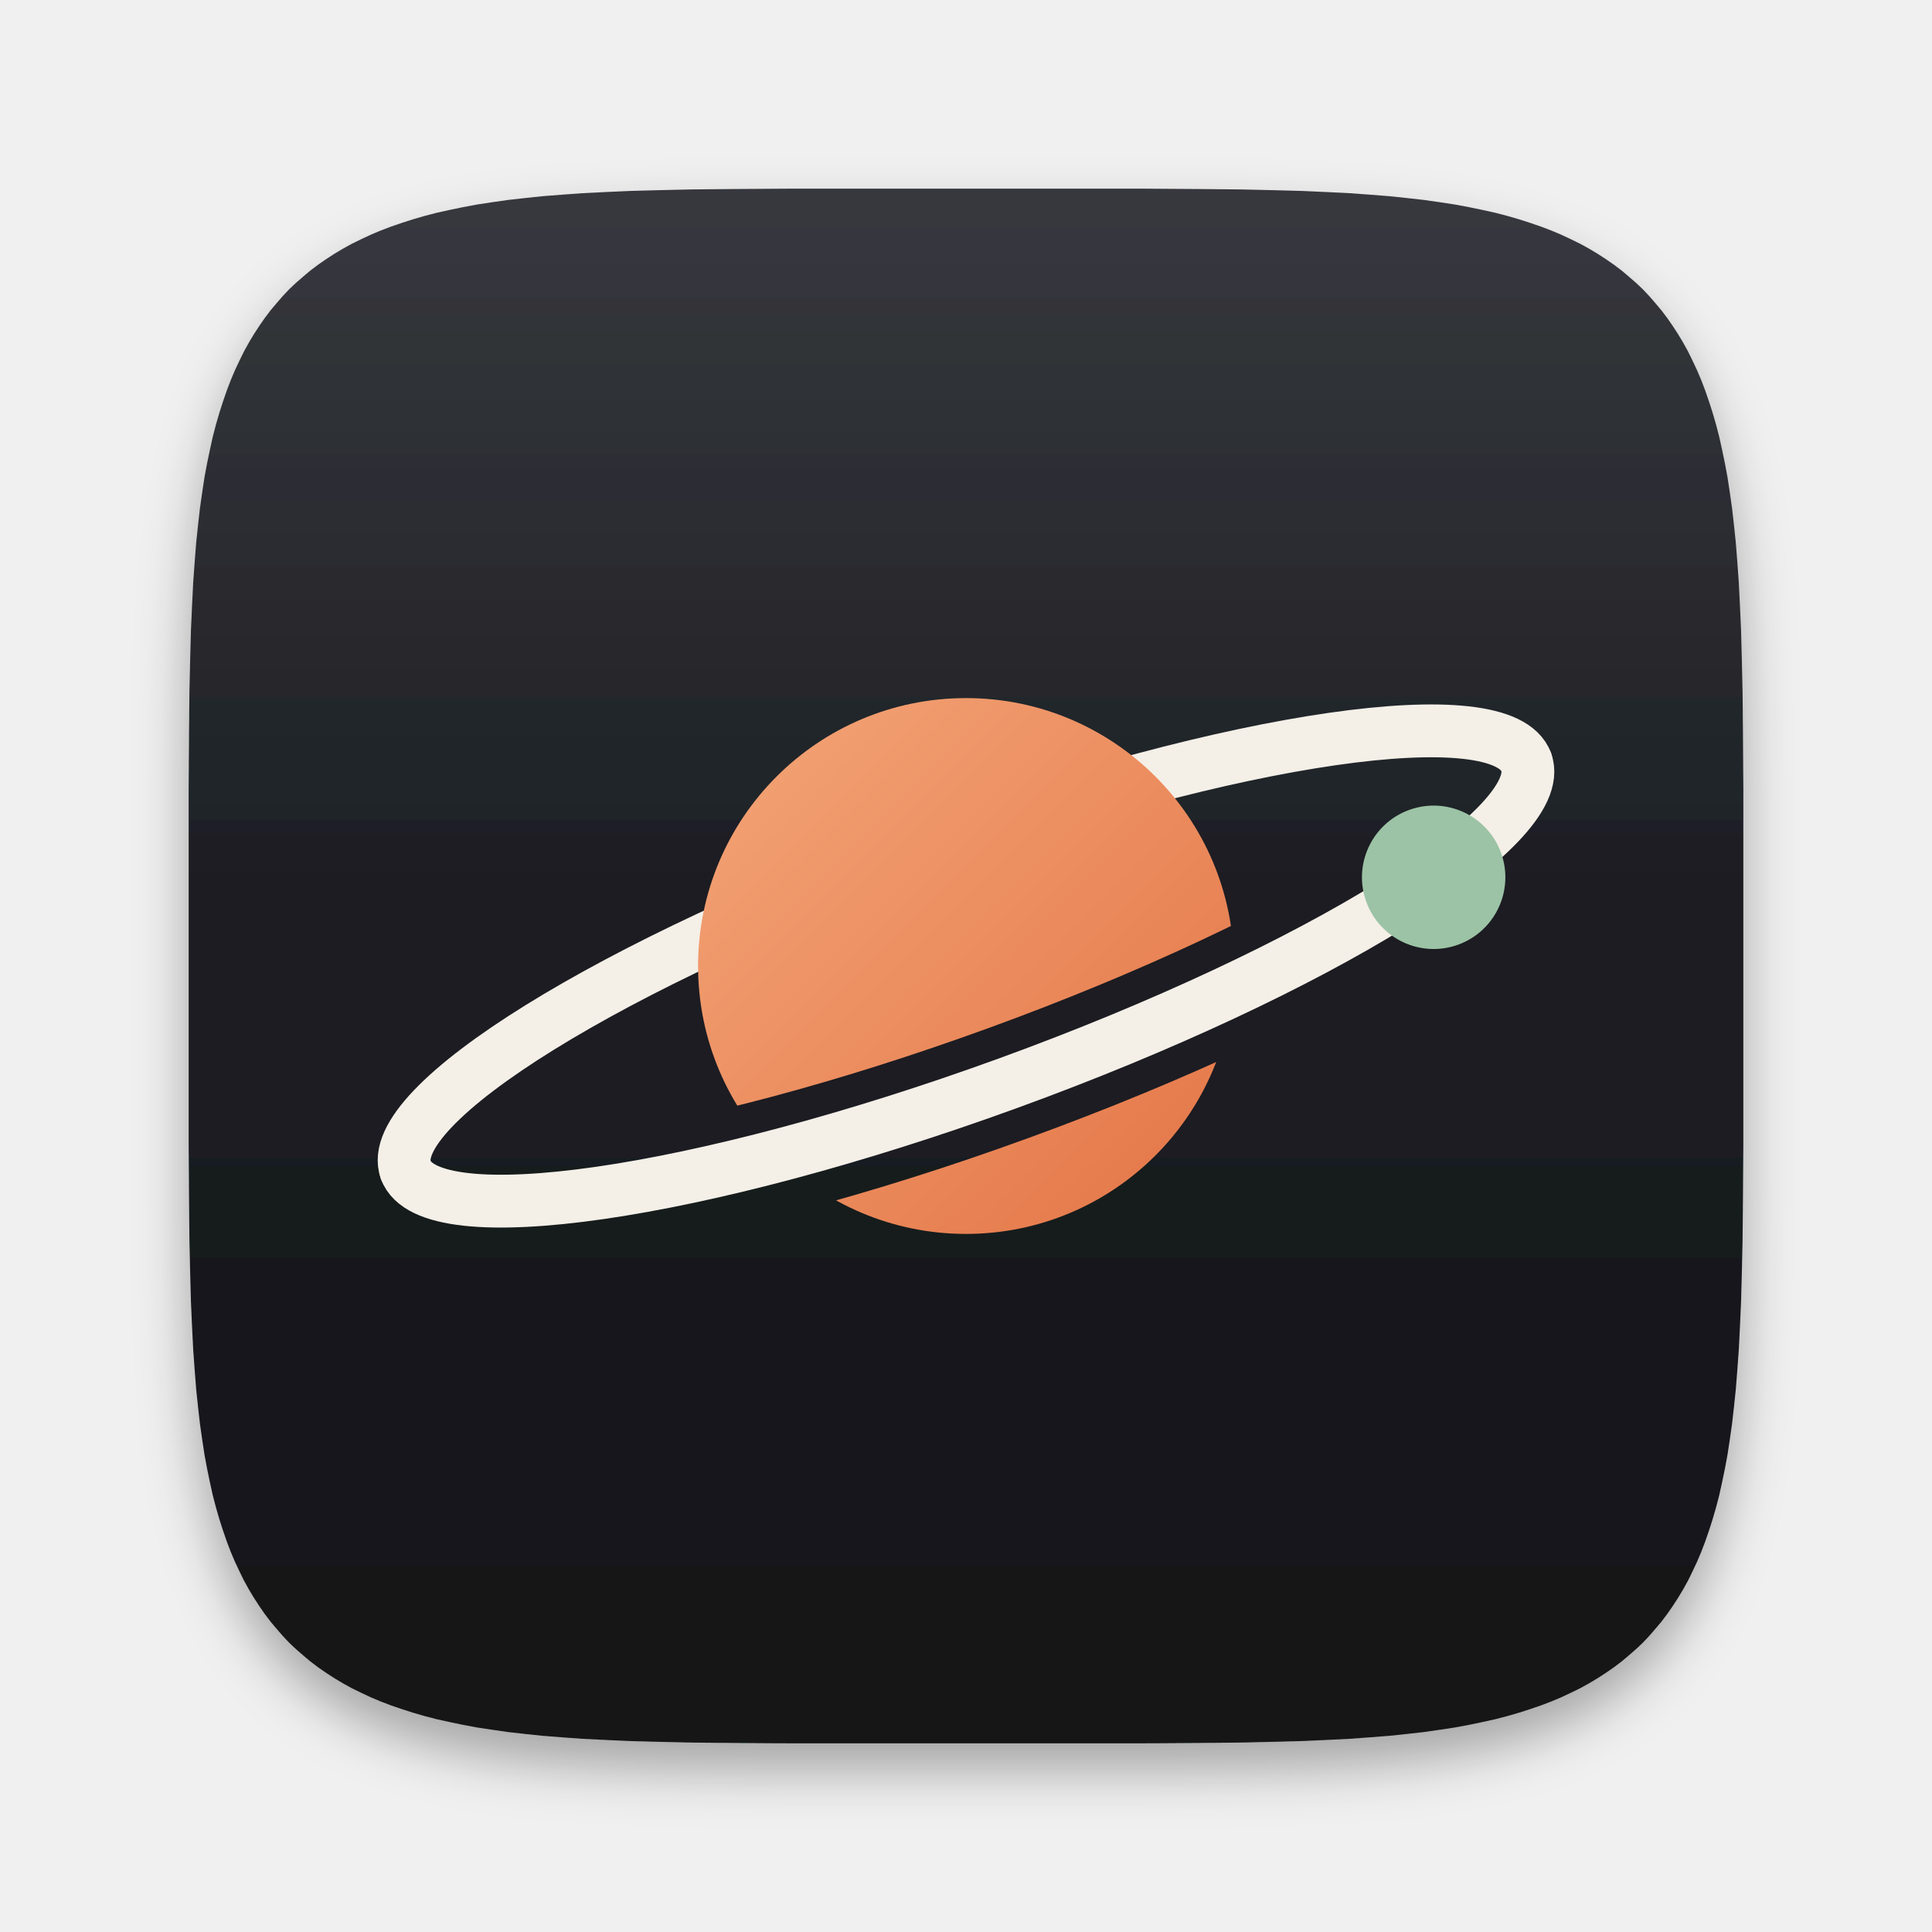
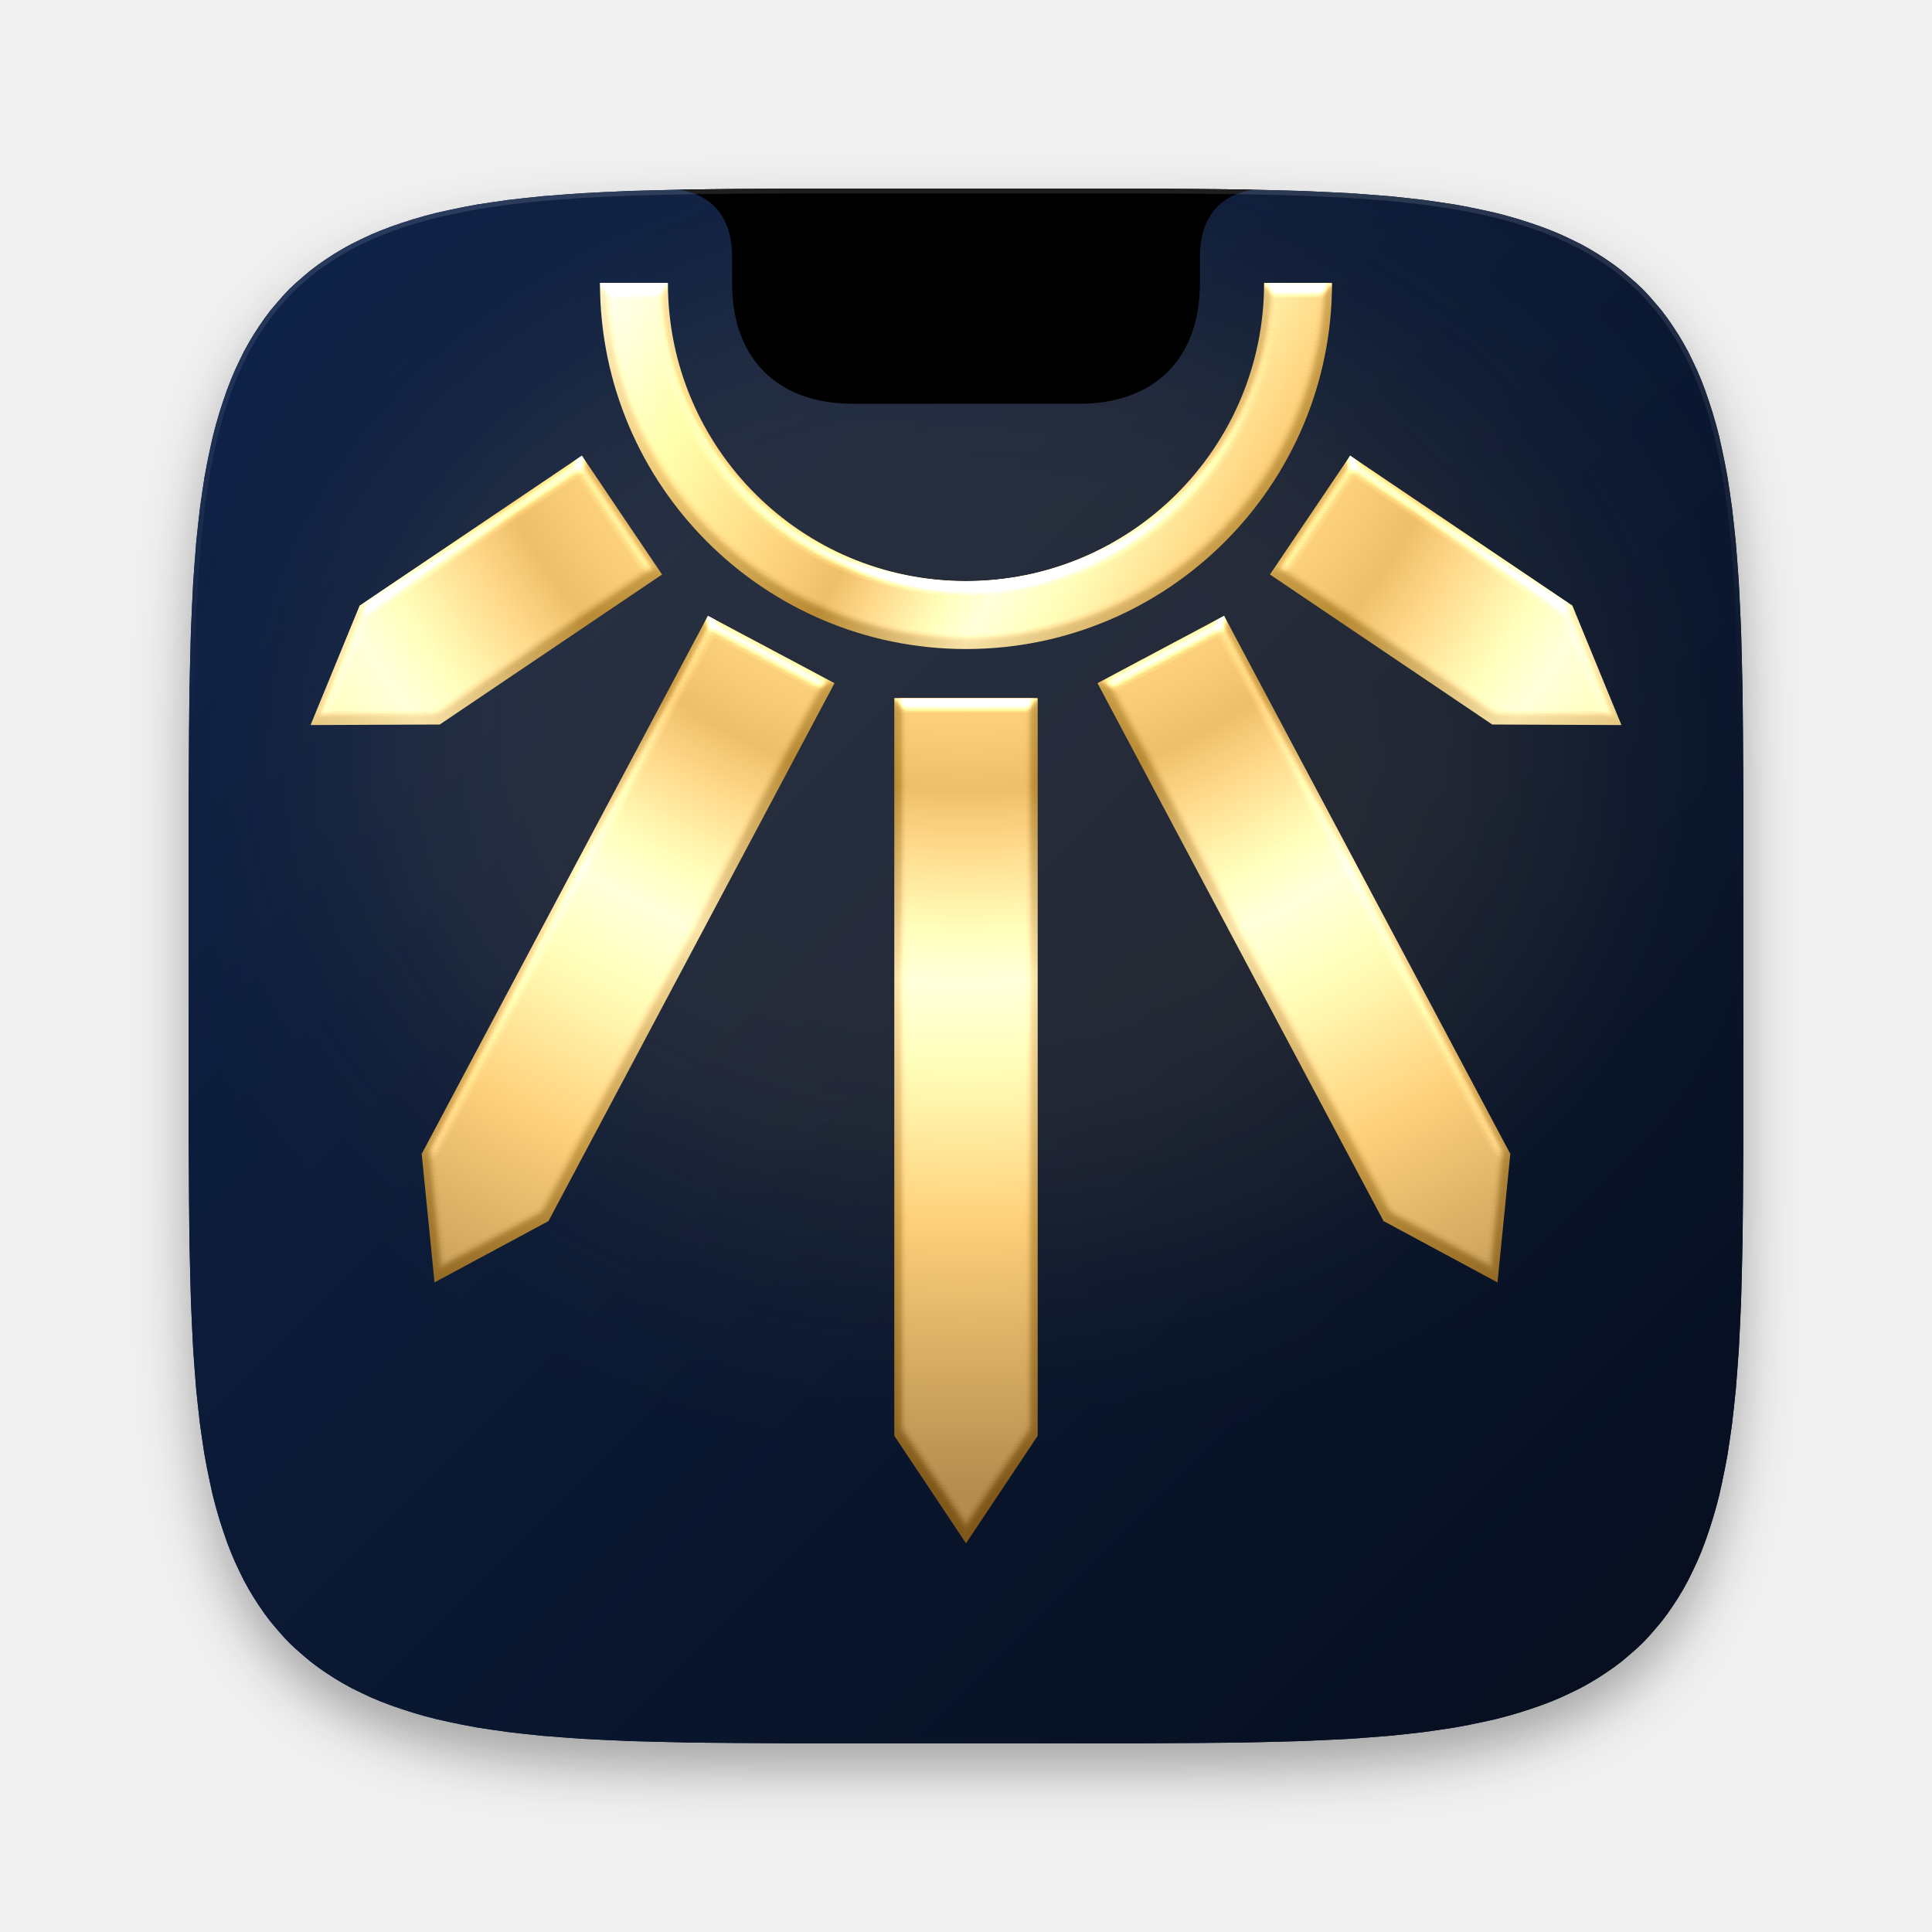
<svg xmlns="http://www.w3.org/2000/svg" viewBox="0 0 1024 1024" width="1024" height="1024">
  <defs>
    <filter id="drop" x="-20%" y="-20%" width="140%" height="140%">
      <feDropShadow dx="0" dy="14" stdDeviation="14" flood-color="#000" flood-opacity="0.32" />
    </filter>
    <clipPath id="tile">
      <path d="M924.0,512.0 L924.0,605.5 L923.8,635.4 L923.6,657.1 L923.2,674.7 L922.8,689.8 L922.2,703.2 L921.6,715.3 L920.8,726.3 L920.0,736.5 L919.0,746.0 L918.0,754.8 L916.8,763.2 L915.6,771.1 L914.2,778.6 L912.7,785.8 L911.2,792.6 L909.5,799.1 L907.7,805.3 L905.8,811.2 L903.8,817.0 L901.7,822.5 L899.5,827.7 L897.1,832.8 L894.7,837.7 L892.1,842.4 L889.4,846.9 L886.6,851.2 L883.7,855.4 L880.6,859.5 L877.4,863.3 L874.1,867.1 L870.7,870.7 L867.1,874.1 L863.3,877.4 L859.5,880.6 L855.4,883.7 L851.2,886.6 L846.9,889.4 L842.4,892.1 L837.7,894.7 L832.8,897.1 L827.7,899.5 L822.5,901.7 L817.0,903.8 L811.2,905.8 L805.3,907.7 L799.1,909.5 L792.6,911.2 L785.8,912.7 L778.6,914.2 L771.1,915.6 L763.2,916.8 L754.8,918.0 L746.0,919.0 L736.5,920.0 L726.3,920.8 L715.3,921.6 L703.2,922.2 L689.8,922.8 L674.7,923.2 L657.1,923.6 L635.4,923.8 L605.5,924.0 L512.0,924.0 L418.5,924.0 L388.6,923.8 L366.9,923.6 L349.3,923.2 L334.2,922.8 L320.8,922.2 L308.7,921.6 L297.7,920.8 L287.5,920.0 L278.0,919.0 L269.2,918.0 L260.8,916.8 L252.9,915.6 L245.4,914.2 L238.2,912.7 L231.4,911.2 L224.9,909.5 L218.7,907.7 L212.8,905.8 L207.0,903.8 L201.5,901.7 L196.3,899.5 L191.2,897.1 L186.3,894.7 L181.6,892.1 L177.1,889.4 L172.8,886.6 L168.6,883.7 L164.5,880.6 L160.7,877.4 L156.9,874.1 L153.3,870.7 L149.9,867.1 L146.6,863.3 L143.4,859.5 L140.3,855.4 L137.4,851.2 L134.6,846.9 L131.9,842.4 L129.3,837.7 L126.9,832.8 L124.5,827.7 L122.3,822.5 L120.2,817.0 L118.2,811.2 L116.3,805.3 L114.5,799.1 L112.8,792.6 L111.3,785.8 L109.8,778.6 L108.4,771.1 L107.2,763.2 L106.0,754.8 L105.0,746.0 L104.0,736.5 L103.2,726.3 L102.4,715.3 L101.8,703.2 L101.2,689.8 L100.8,674.7 L100.4,657.1 L100.2,635.4 L100.0,605.5 L100.0,512.0 L100.0,418.5 L100.2,388.6 L100.4,366.9 L100.8,349.3 L101.2,334.2 L101.8,320.8 L102.4,308.7 L103.2,297.7 L104.0,287.5 L105.0,278.0 L106.0,269.2 L107.2,260.8 L108.4,252.9 L109.8,245.4 L111.3,238.2 L112.8,231.4 L114.5,224.9 L116.3,218.7 L118.2,212.8 L120.2,207.0 L122.3,201.5 L124.5,196.3 L126.9,191.2 L129.3,186.3 L131.9,181.6 L134.6,177.1 L137.4,172.8 L140.3,168.6 L143.4,164.5 L146.6,160.7 L149.9,156.9 L153.3,153.3 L156.9,149.9 L160.7,146.6 L164.5,143.4 L168.6,140.3 L172.8,137.4 L177.1,134.6 L181.6,131.9 L186.3,129.3 L191.2,126.9 L196.3,124.5 L201.5,122.3 L207.0,120.2 L212.8,118.2 L218.7,116.3 L224.9,114.5 L231.4,112.8 L238.2,111.3 L245.4,109.8 L252.9,108.4 L260.8,107.2 L269.2,106.0 L278.0,105.0 L287.5,104.0 L297.7,103.2 L308.7,102.4 L320.8,101.8 L334.2,101.2 L349.3,100.8 L366.9,100.4 L388.6,100.2 L418.5,100.0 L512.0,100.0 L605.5,100.0 L635.4,100.2 L657.1,100.4 L674.7,100.8 L689.8,101.2 L703.2,101.8 L715.3,102.4 L726.3,103.2 L736.5,104.0 L746.0,105.0 L754.8,106.0 L763.2,107.2 L771.1,108.4 L778.6,109.8 L785.8,111.3 L792.6,112.8 L799.1,114.5 L805.3,116.3 L811.2,118.2 L817.0,120.2 L822.5,122.3 L827.7,124.5 L832.8,126.9 L837.7,129.3 L842.4,131.9 L846.9,134.6 L851.2,137.4 L855.4,140.3 L859.5,143.4 L863.3,146.6 L867.1,149.9 L870.7,153.3 L874.1,156.9 L877.4,160.7 L880.6,164.5 L883.7,168.6 L886.6,172.8 L889.4,177.1 L892.1,181.6 L894.7,186.3 L897.1,191.2 L899.5,196.3 L901.7,201.5 L903.8,207.0 L905.8,212.8 L907.7,218.7 L909.5,224.9 L911.2,231.4 L912.7,238.2 L914.2,245.4 L915.6,252.9 L916.8,260.8 L918.0,269.2 L919.0,278.0 L920.0,287.5 L920.8,297.7 L921.6,308.7 L922.2,320.8 L922.8,334.2 L923.2,349.3 L923.6,366.9 L923.8,388.6 L924.0,418.5 Z" />
    </clipPath>
-     <linearGradient id="bg" x1="0" y1="0" x2="0" y2="1">
-       <stop offset="0" stop-color="#26282e" />
-       <stop offset="1" stop-color="#121317" />
+     <linearGradient id="rimg" x1="0" y1="0" x2="0" y2="1">
+       <stop offset="0" stop-color="#fff" stop-opacity="0.12" />
+       <stop offset=".35" stop-color="#fff" stop-opacity="0" />
    </linearGradient>
-     <linearGradient id="sheen" x1="0" y1="0" x2="0" y2="1">
-       <stop offset="0" stop-color="#fff" stop-opacity="0.08" />
-       <stop offset="0.45" stop-color="#fff" stop-opacity="0" />
+     <linearGradient id="bg" x1="0" y1="0" x2="1" y2="1">
+       <stop offset="0" stop-color="#102650" />
+       <stop offset="0.55" stop-color="#0a1730" />
+       <stop offset="1" stop-color="#050b18" />
    </linearGradient>
-     <linearGradient id="warm" gradientUnits="userSpaceOnUse" x1="300" y1="300" x2="724" y2="724">
-       <stop offset="0" stop-color="#f7b184" />
-       <stop offset="1" stop-color="#e0693a" />
+     <radialGradient id="au" gradientUnits="userSpaceOnUse" cx="512" cy="150" r="640">
+       <stop offset="0" stop-color="#fff6d2" />
+       <stop offset="0.18" stop-color="#f0cd7a" />
+       <stop offset="0.42" stop-color="#b98a34" />
+       <stop offset="0.58" stop-color="#f7e2a6" />
+       <stop offset="0.78" stop-color="#c79a45" />
+       <stop offset="1" stop-color="#7f5719" />
+     </radialGradient>
+     <linearGradient id="au3" gradientUnits="userSpaceOnUse" x1="300" y1="150" x2="720" y2="380">
+       <stop offset="0" stop-color="#fff6d2" />
+       <stop offset="0.18" stop-color="#f0cd7a" />
+       <stop offset="0.42" stop-color="#b98a34" />
+       <stop offset="0.58" stop-color="#f7e2a6" />
+       <stop offset="0.78" stop-color="#c79a45" />
+       <stop offset="1" stop-color="#7f5719" />
    </linearGradient>
+     <filter id="bv" x="-15%" y="-15%" width="130%" height="130%" color-interpolation-filters="sRGB">
+       <feGaussianBlur in="SourceAlpha" stdDeviation="3" result="b" />
+       <feSpecularLighting in="b" surfaceScale="5" specularConstant="0.9" specularExponent="26" lighting-color="#fff" result="s">
+         <feDistantLight azimuth="270" elevation="52" />
+       </feSpecularLighting>
+       <feComposite in="s" in2="SourceAlpha" operator="in" result="s2" />
+       <feComposite in="SourceGraphic" in2="s2" operator="arithmetic" k1="0" k2="1" k3="1.0" k4="0" />
+     </filter>
+     <filter id="g1" x="-40%" y="-40%" width="180%" height="180%">
+       <feGaussianBlur stdDeviation="60" />
+     </filter>
  </defs>
  <g filter="url(#drop)">
    <path d="M924.0,512.0 L924.0,605.5 L923.8,635.4 L923.6,657.1 L923.2,674.7 L922.8,689.8 L922.2,703.2 L921.6,715.3 L920.8,726.3 L920.0,736.5 L919.0,746.0 L918.0,754.8 L916.8,763.2 L915.6,771.1 L914.2,778.6 L912.7,785.8 L911.2,792.6 L909.5,799.1 L907.7,805.3 L905.8,811.2 L903.8,817.0 L901.7,822.5 L899.5,827.7 L897.1,832.8 L894.7,837.7 L892.1,842.4 L889.4,846.9 L886.6,851.2 L883.7,855.4 L880.6,859.5 L877.4,863.3 L874.1,867.1 L870.7,870.7 L867.1,874.1 L863.3,877.4 L859.5,880.6 L855.4,883.7 L851.2,886.6 L846.9,889.4 L842.4,892.1 L837.7,894.7 L832.8,897.1 L827.7,899.5 L822.5,901.7 L817.0,903.8 L811.2,905.8 L805.3,907.7 L799.1,909.5 L792.6,911.2 L785.8,912.7 L778.6,914.2 L771.1,915.6 L763.2,916.8 L754.8,918.0 L746.0,919.0 L736.5,920.0 L726.3,920.8 L715.3,921.6 L703.2,922.2 L689.8,922.8 L674.7,923.2 L657.1,923.6 L635.4,923.8 L605.5,924.0 L512.0,924.0 L418.5,924.0 L388.6,923.8 L366.9,923.6 L349.3,923.2 L334.2,922.8 L320.8,922.2 L308.7,921.6 L297.7,920.8 L287.5,920.0 L278.0,919.0 L269.2,918.0 L260.8,916.8 L252.9,915.6 L245.4,914.2 L238.2,912.7 L231.4,911.2 L224.9,909.5 L218.7,907.7 L212.8,905.8 L207.0,903.8 L201.5,901.7 L196.3,899.5 L191.2,897.1 L186.3,894.7 L181.6,892.1 L177.1,889.4 L172.8,886.6 L168.6,883.7 L164.5,880.6 L160.7,877.4 L156.9,874.1 L153.3,870.7 L149.9,867.1 L146.6,863.3 L143.4,859.5 L140.3,855.4 L137.4,851.2 L134.6,846.9 L131.9,842.4 L129.3,837.7 L126.9,832.8 L124.5,827.7 L122.3,822.5 L120.2,817.0 L118.2,811.2 L116.3,805.3 L114.5,799.1 L112.8,792.6 L111.3,785.8 L109.8,778.6 L108.4,771.1 L107.2,763.2 L106.0,754.8 L105.0,746.0 L104.0,736.5 L103.2,726.3 L102.4,715.3 L101.8,703.2 L101.2,689.8 L100.8,674.7 L100.4,657.1 L100.2,635.4 L100.0,605.5 L100.0,512.0 L100.0,418.5 L100.2,388.6 L100.4,366.9 L100.8,349.3 L101.2,334.2 L101.8,320.8 L102.4,308.7 L103.2,297.7 L104.0,287.5 L105.0,278.0 L106.0,269.2 L107.2,260.8 L108.4,252.9 L109.8,245.4 L111.3,238.2 L112.8,231.4 L114.5,224.9 L116.3,218.7 L118.2,212.8 L120.2,207.0 L122.3,201.5 L124.5,196.3 L126.9,191.2 L129.3,186.3 L131.9,181.6 L134.6,177.1 L137.4,172.8 L140.3,168.6 L143.4,164.5 L146.6,160.7 L149.9,156.9 L153.3,153.3 L156.9,149.9 L160.7,146.6 L164.5,143.4 L168.6,140.3 L172.8,137.4 L177.1,134.6 L181.6,131.9 L186.3,129.3 L191.2,126.9 L196.3,124.5 L201.5,122.3 L207.0,120.2 L212.8,118.2 L218.7,116.3 L224.9,114.5 L231.4,112.8 L238.2,111.3 L245.4,109.8 L252.9,108.4 L260.8,107.2 L269.2,106.0 L278.0,105.0 L287.5,104.0 L297.7,103.2 L308.7,102.4 L320.8,101.8 L334.2,101.2 L349.3,100.8 L366.9,100.4 L388.6,100.2 L418.5,100.0 L512.0,100.0 L605.5,100.0 L635.4,100.2 L657.1,100.4 L674.7,100.8 L689.8,101.2 L703.2,101.8 L715.3,102.4 L726.3,103.2 L736.5,104.0 L746.0,105.0 L754.8,106.0 L763.2,107.2 L771.1,108.4 L778.6,109.8 L785.8,111.3 L792.6,112.8 L799.1,114.5 L805.3,116.3 L811.2,118.2 L817.0,120.2 L822.5,122.3 L827.7,124.5 L832.8,126.9 L837.7,129.3 L842.4,131.9 L846.9,134.6 L851.2,137.4 L855.4,140.3 L859.5,143.4 L863.3,146.6 L867.1,149.9 L870.7,153.3 L874.1,156.9 L877.4,160.7 L880.6,164.5 L883.7,168.6 L886.6,172.8 L889.4,177.1 L892.1,181.6 L894.7,186.3 L897.1,191.2 L899.5,196.3 L901.7,201.5 L903.8,207.0 L905.8,212.8 L907.7,218.7 L909.5,224.9 L911.2,231.4 L912.7,238.2 L914.2,245.4 L915.6,252.9 L916.8,260.8 L918.0,269.2 L919.0,278.0 L920.0,287.5 L920.8,297.7 L921.6,308.7 L922.2,320.8 L922.8,334.2 L923.2,349.3 L923.6,366.9 L923.8,388.6 L924.0,418.5 Z" fill="url(#bg)" />
  </g>
  <g clip-path="url(#tile)">
-     <path d="M924.0,512.0 L924.0,605.5 L923.8,635.4 L923.6,657.1 L923.2,674.7 L922.8,689.8 L922.2,703.2 L921.6,715.3 L920.8,726.3 L920.0,736.5 L919.0,746.0 L918.0,754.8 L916.8,763.2 L915.6,771.1 L914.2,778.6 L912.7,785.8 L911.2,792.6 L909.5,799.1 L907.7,805.3 L905.8,811.2 L903.8,817.0 L901.7,822.5 L899.5,827.7 L897.1,832.8 L894.7,837.7 L892.1,842.4 L889.4,846.9 L886.6,851.2 L883.7,855.4 L880.6,859.5 L877.4,863.3 L874.1,867.1 L870.7,870.7 L867.1,874.1 L863.3,877.4 L859.5,880.6 L855.4,883.7 L851.2,886.6 L846.9,889.4 L842.4,892.1 L837.7,894.7 L832.8,897.1 L827.7,899.5 L822.5,901.7 L817.0,903.8 L811.2,905.8 L805.3,907.7 L799.1,909.5 L792.6,911.2 L785.8,912.7 L778.6,914.2 L771.1,915.6 L763.2,916.8 L754.8,918.0 L746.0,919.0 L736.5,920.0 L726.3,920.8 L715.3,921.6 L703.2,922.2 L689.8,922.8 L674.7,923.2 L657.1,923.6 L635.4,923.8 L605.5,924.0 L512.0,924.0 L418.5,924.0 L388.6,923.8 L366.9,923.6 L349.3,923.2 L334.2,922.8 L320.8,922.2 L308.7,921.6 L297.7,920.8 L287.5,920.0 L278.0,919.0 L269.2,918.0 L260.8,916.8 L252.9,915.6 L245.4,914.2 L238.2,912.7 L231.4,911.2 L224.9,909.5 L218.7,907.7 L212.8,905.8 L207.0,903.8 L201.5,901.7 L196.3,899.5 L191.2,897.1 L186.3,894.7 L181.6,892.1 L177.1,889.4 L172.8,886.6 L168.6,883.7 L164.5,880.6 L160.7,877.4 L156.9,874.1 L153.3,870.7 L149.9,867.1 L146.6,863.3 L143.4,859.5 L140.3,855.4 L137.4,851.2 L134.6,846.9 L131.9,842.4 L129.3,837.7 L126.9,832.8 L124.5,827.7 L122.3,822.5 L120.2,817.0 L118.2,811.2 L116.3,805.3 L114.5,799.1 L112.8,792.6 L111.3,785.8 L109.8,778.6 L108.4,771.1 L107.2,763.2 L106.0,754.8 L105.0,746.0 L104.0,736.5 L103.2,726.3 L102.4,715.3 L101.8,703.2 L101.2,689.8 L100.8,674.7 L100.4,657.1 L100.2,635.4 L100.0,605.5 L100.0,512.0 L100.0,418.5 L100.2,388.6 L100.4,366.9 L100.8,349.3 L101.2,334.2 L101.8,320.8 L102.4,308.7 L103.2,297.7 L104.0,287.5 L105.0,278.0 L106.0,269.2 L107.2,260.8 L108.4,252.9 L109.8,245.4 L111.3,238.2 L112.8,231.4 L114.5,224.9 L116.3,218.7 L118.2,212.8 L120.2,207.0 L122.3,201.5 L124.5,196.3 L126.9,191.2 L129.3,186.3 L131.9,181.6 L134.6,177.1 L137.4,172.8 L140.3,168.6 L143.4,164.5 L146.6,160.7 L149.9,156.9 L153.3,153.3 L156.9,149.9 L160.7,146.6 L164.5,143.4 L168.6,140.3 L172.8,137.4 L177.1,134.6 L181.6,131.9 L186.3,129.3 L191.2,126.9 L196.3,124.5 L201.5,122.3 L207.0,120.2 L212.8,118.2 L218.7,116.3 L224.9,114.5 L231.4,112.8 L238.2,111.3 L245.4,109.8 L252.9,108.4 L260.8,107.2 L269.2,106.0 L278.0,105.0 L287.5,104.0 L297.7,103.2 L308.7,102.4 L320.8,101.8 L334.2,101.2 L349.3,100.8 L366.9,100.4 L388.6,100.2 L418.5,100.0 L512.0,100.0 L605.5,100.0 L635.4,100.2 L657.1,100.4 L674.7,100.8 L689.8,101.2 L703.2,101.8 L715.3,102.4 L726.3,103.2 L736.5,104.0 L746.0,105.0 L754.8,106.0 L763.2,107.2 L771.1,108.4 L778.6,109.8 L785.8,111.3 L792.6,112.8 L799.1,114.5 L805.3,116.3 L811.2,118.2 L817.0,120.2 L822.5,122.3 L827.7,124.5 L832.8,126.9 L837.7,129.3 L842.4,131.9 L846.9,134.6 L851.2,137.4 L855.4,140.3 L859.5,143.4 L863.3,146.6 L867.1,149.9 L870.7,153.3 L874.1,156.9 L877.4,160.7 L880.6,164.5 L883.7,168.6 L886.6,172.8 L889.4,177.1 L892.1,181.6 L894.7,186.3 L897.1,191.2 L899.5,196.3 L901.7,201.5 L903.8,207.0 L905.8,212.8 L907.7,218.7 L909.5,224.9 L911.2,231.4 L912.7,238.2 L914.2,245.4 L915.6,252.9 L916.8,260.8 L918.0,269.2 L919.0,278.0 L920.0,287.5 L920.8,297.7 L921.6,308.7 L922.2,320.8 L922.8,334.2 L923.2,349.3 L923.6,366.9 L923.8,388.6 L924.0,418.5 Z" fill="url(#sheen)" />
-     <mask id="cut" maskUnits="userSpaceOnUse" x="0" y="0" width="1024" height="1024">
-       <rect width="1024" height="1024" fill="#fff" />
-       <g transform="rotate(-20 512 512)">
-         <path d="M196,512 A316,66 0 0 0 828,512" fill="none" stroke="#000" stroke-opacity="1.0" stroke-width="62.0" stroke-linecap="round" stroke-linejoin="round" />
-         <circle cx="761.0" cy="552.6" r="55" fill="#000" />
-       </g>
-     </mask>
-     <g transform="rotate(-20 512 512)">
-       <path d="M196,512 A316,66 0 0 1 828,512" fill="none" stroke="#f4efe7" stroke-opacity="1.0" stroke-width="28.0" stroke-linecap="round" stroke-linejoin="round" />
+     <rect width="1024" height="1024" fill="url(#bg)" />
+     <ellipse cx="512" cy="400" rx="330" ry="260" fill="#e9b65a" opacity=".12" filter="url(#g1)" />
+     <g filter="url(#bv)">
+       <polygon points="715.6,241.5 833.4,321.0 859.4,384.3 790.9,384.0 673.1,304.5" fill="url(#au)" />
+       <polygon points="648.8,326.4 800.5,611.6 793.7,679.7 733.3,647.2 581.7,362.1" fill="url(#au)" />
+       <polygon points="550.0,370.0 550.0,761.0 512.0,818.0 474.0,761.0 474.0,370.0" fill="url(#au)" />
+       <polygon points="442.3,362.1 290.7,647.2 230.3,679.7 223.5,611.6 375.2,326.4" fill="url(#au)" />
+       <polygon points="350.9,304.5 233.1,384.0 164.6,384.3 190.6,321.0 308.4,241.5" fill="url(#au)" />
    </g>
-     <circle cx="512" cy="512" r="142" fill="url(#warm)" mask="url(#cut)" />
-     <g transform="rotate(-20 512 512)">
-       <path d="M196,512 A316,66 0 0 0 828,512" fill="none" stroke="#f4efe7" stroke-opacity="1.0" stroke-width="28.0" stroke-linecap="round" stroke-linejoin="round" />
-       <circle cx="761.0" cy="552.6" r="38" fill="#9cc3a5" />
-     </g>
+     <path d="M318,150 A194,194 0 0 0 706,150 L670,150 A158,158 0 0 1 354,150 Z" fill="url(#au3)" filter="url(#bv)" />
+     <path d="M352,92 L672,92 L672,100 C650,100 636,112 636,136 L636,150 C636,190 612,214 572,214 L452,214 C412,214 388,190 388,150 L388,136 C388,112 374,100 352,100 Z" fill="#000" />
+     <path d="M924.0,512.0 L924.0,605.5 L923.8,635.4 L923.6,657.1 L923.2,674.7 L922.8,689.8 L922.2,703.2 L921.6,715.3 L920.8,726.3 L920.0,736.5 L919.0,746.0 L918.0,754.8 L916.8,763.2 L915.6,771.1 L914.2,778.6 L912.7,785.8 L911.2,792.6 L909.5,799.1 L907.7,805.3 L905.8,811.2 L903.8,817.0 L901.7,822.5 L899.5,827.7 L897.1,832.8 L894.7,837.7 L892.1,842.4 L889.4,846.9 L886.6,851.2 L883.7,855.4 L880.6,859.5 L877.4,863.3 L874.1,867.1 L870.7,870.7 L867.1,874.1 L863.3,877.4 L859.5,880.6 L855.4,883.7 L851.2,886.6 L846.9,889.4 L842.4,892.1 L837.7,894.7 L832.8,897.1 L827.7,899.5 L822.5,901.7 L817.0,903.8 L811.2,905.8 L805.3,907.7 L799.1,909.5 L792.6,911.2 L785.8,912.7 L778.6,914.2 L771.1,915.6 L763.2,916.8 L754.8,918.0 L746.0,919.0 L736.5,920.0 L726.3,920.8 L715.3,921.6 L703.2,922.2 L689.8,922.8 L674.7,923.2 L657.1,923.6 L635.4,923.8 L605.5,924.0 L512.0,924.0 L418.5,924.0 L388.6,923.8 L366.9,923.6 L349.3,923.2 L334.2,922.8 L320.8,922.2 L308.7,921.6 L297.7,920.8 L287.5,920.0 L278.0,919.0 L269.2,918.0 L260.8,916.8 L252.9,915.6 L245.4,914.2 L238.2,912.7 L231.4,911.2 L224.9,909.5 L218.7,907.7 L212.8,905.8 L207.0,903.8 L201.5,901.7 L196.3,899.5 L191.2,897.1 L186.3,894.7 L181.6,892.1 L177.1,889.4 L172.8,886.6 L168.6,883.7 L164.5,880.6 L160.7,877.4 L156.9,874.1 L153.3,870.7 L149.9,867.1 L146.6,863.3 L143.4,859.5 L140.3,855.4 L137.4,851.2 L134.6,846.9 L131.9,842.4 L129.3,837.7 L126.9,832.8 L124.5,827.7 L122.3,822.5 L120.2,817.0 L118.2,811.2 L116.3,805.3 L114.5,799.1 L112.8,792.6 L111.3,785.8 L109.8,778.6 L108.4,771.1 L107.2,763.2 L106.0,754.8 L105.0,746.0 L104.0,736.5 L103.2,726.3 L102.4,715.3 L101.8,703.2 L101.2,689.8 L100.8,674.7 L100.4,657.1 L100.2,635.4 L100.0,605.5 L100.0,512.0 L100.0,418.5 L100.2,388.6 L100.4,366.9 L100.8,349.3 L101.2,334.2 L101.8,320.8 L102.4,308.7 L103.2,297.7 L104.0,287.5 L105.0,278.0 L106.0,269.2 L107.2,260.8 L108.4,252.9 L109.8,245.4 L111.3,238.2 L112.8,231.4 L114.5,224.9 L116.3,218.7 L118.2,212.8 L120.2,207.0 L122.3,201.5 L124.5,196.3 L126.9,191.2 L129.3,186.3 L131.9,181.6 L134.6,177.1 L137.4,172.8 L140.3,168.6 L143.4,164.5 L146.6,160.7 L149.9,156.9 L153.3,153.3 L156.9,149.9 L160.7,146.6 L164.5,143.4 L168.6,140.3 L172.8,137.4 L177.1,134.6 L181.6,131.9 L186.3,129.3 L191.2,126.9 L196.3,124.5 L201.5,122.3 L207.0,120.2 L212.8,118.2 L218.7,116.3 L224.9,114.5 L231.4,112.8 L238.2,111.3 L245.4,109.8 L252.9,108.4 L260.8,107.2 L269.2,106.0 L278.0,105.0 L287.5,104.0 L297.7,103.2 L308.7,102.4 L320.8,101.8 L334.2,101.2 L349.3,100.8 L366.9,100.4 L388.6,100.2 L418.5,100.0 L512.0,100.0 L605.5,100.0 L635.4,100.2 L657.1,100.4 L674.7,100.8 L689.8,101.2 L703.2,101.8 L715.3,102.4 L726.3,103.2 L736.5,104.0 L746.0,105.0 L754.8,106.0 L763.2,107.2 L771.1,108.4 L778.6,109.8 L785.8,111.3 L792.6,112.8 L799.1,114.5 L805.3,116.3 L811.2,118.2 L817.0,120.2 L822.5,122.3 L827.7,124.5 L832.8,126.9 L837.7,129.3 L842.4,131.9 L846.9,134.6 L851.2,137.4 L855.4,140.3 L859.5,143.4 L863.3,146.6 L867.1,149.9 L870.7,153.3 L874.1,156.9 L877.4,160.7 L880.6,164.5 L883.7,168.6 L886.6,172.8 L889.4,177.1 L892.1,181.6 L894.7,186.3 L897.1,191.2 L899.5,196.3 L901.7,201.5 L903.8,207.0 L905.8,212.8 L907.7,218.7 L909.5,224.9 L911.2,231.4 L912.7,238.2 L914.2,245.4 L915.6,252.9 L916.8,260.8 L918.0,269.2 L919.0,278.0 L920.0,287.5 L920.8,297.7 L921.6,308.7 L922.2,320.8 L922.8,334.2 L923.2,349.3 L923.6,366.9 L923.8,388.6 L924.0,418.5 Z" fill="none" stroke="url(#rimg)" stroke-width="5" />
  </g>
</svg>
